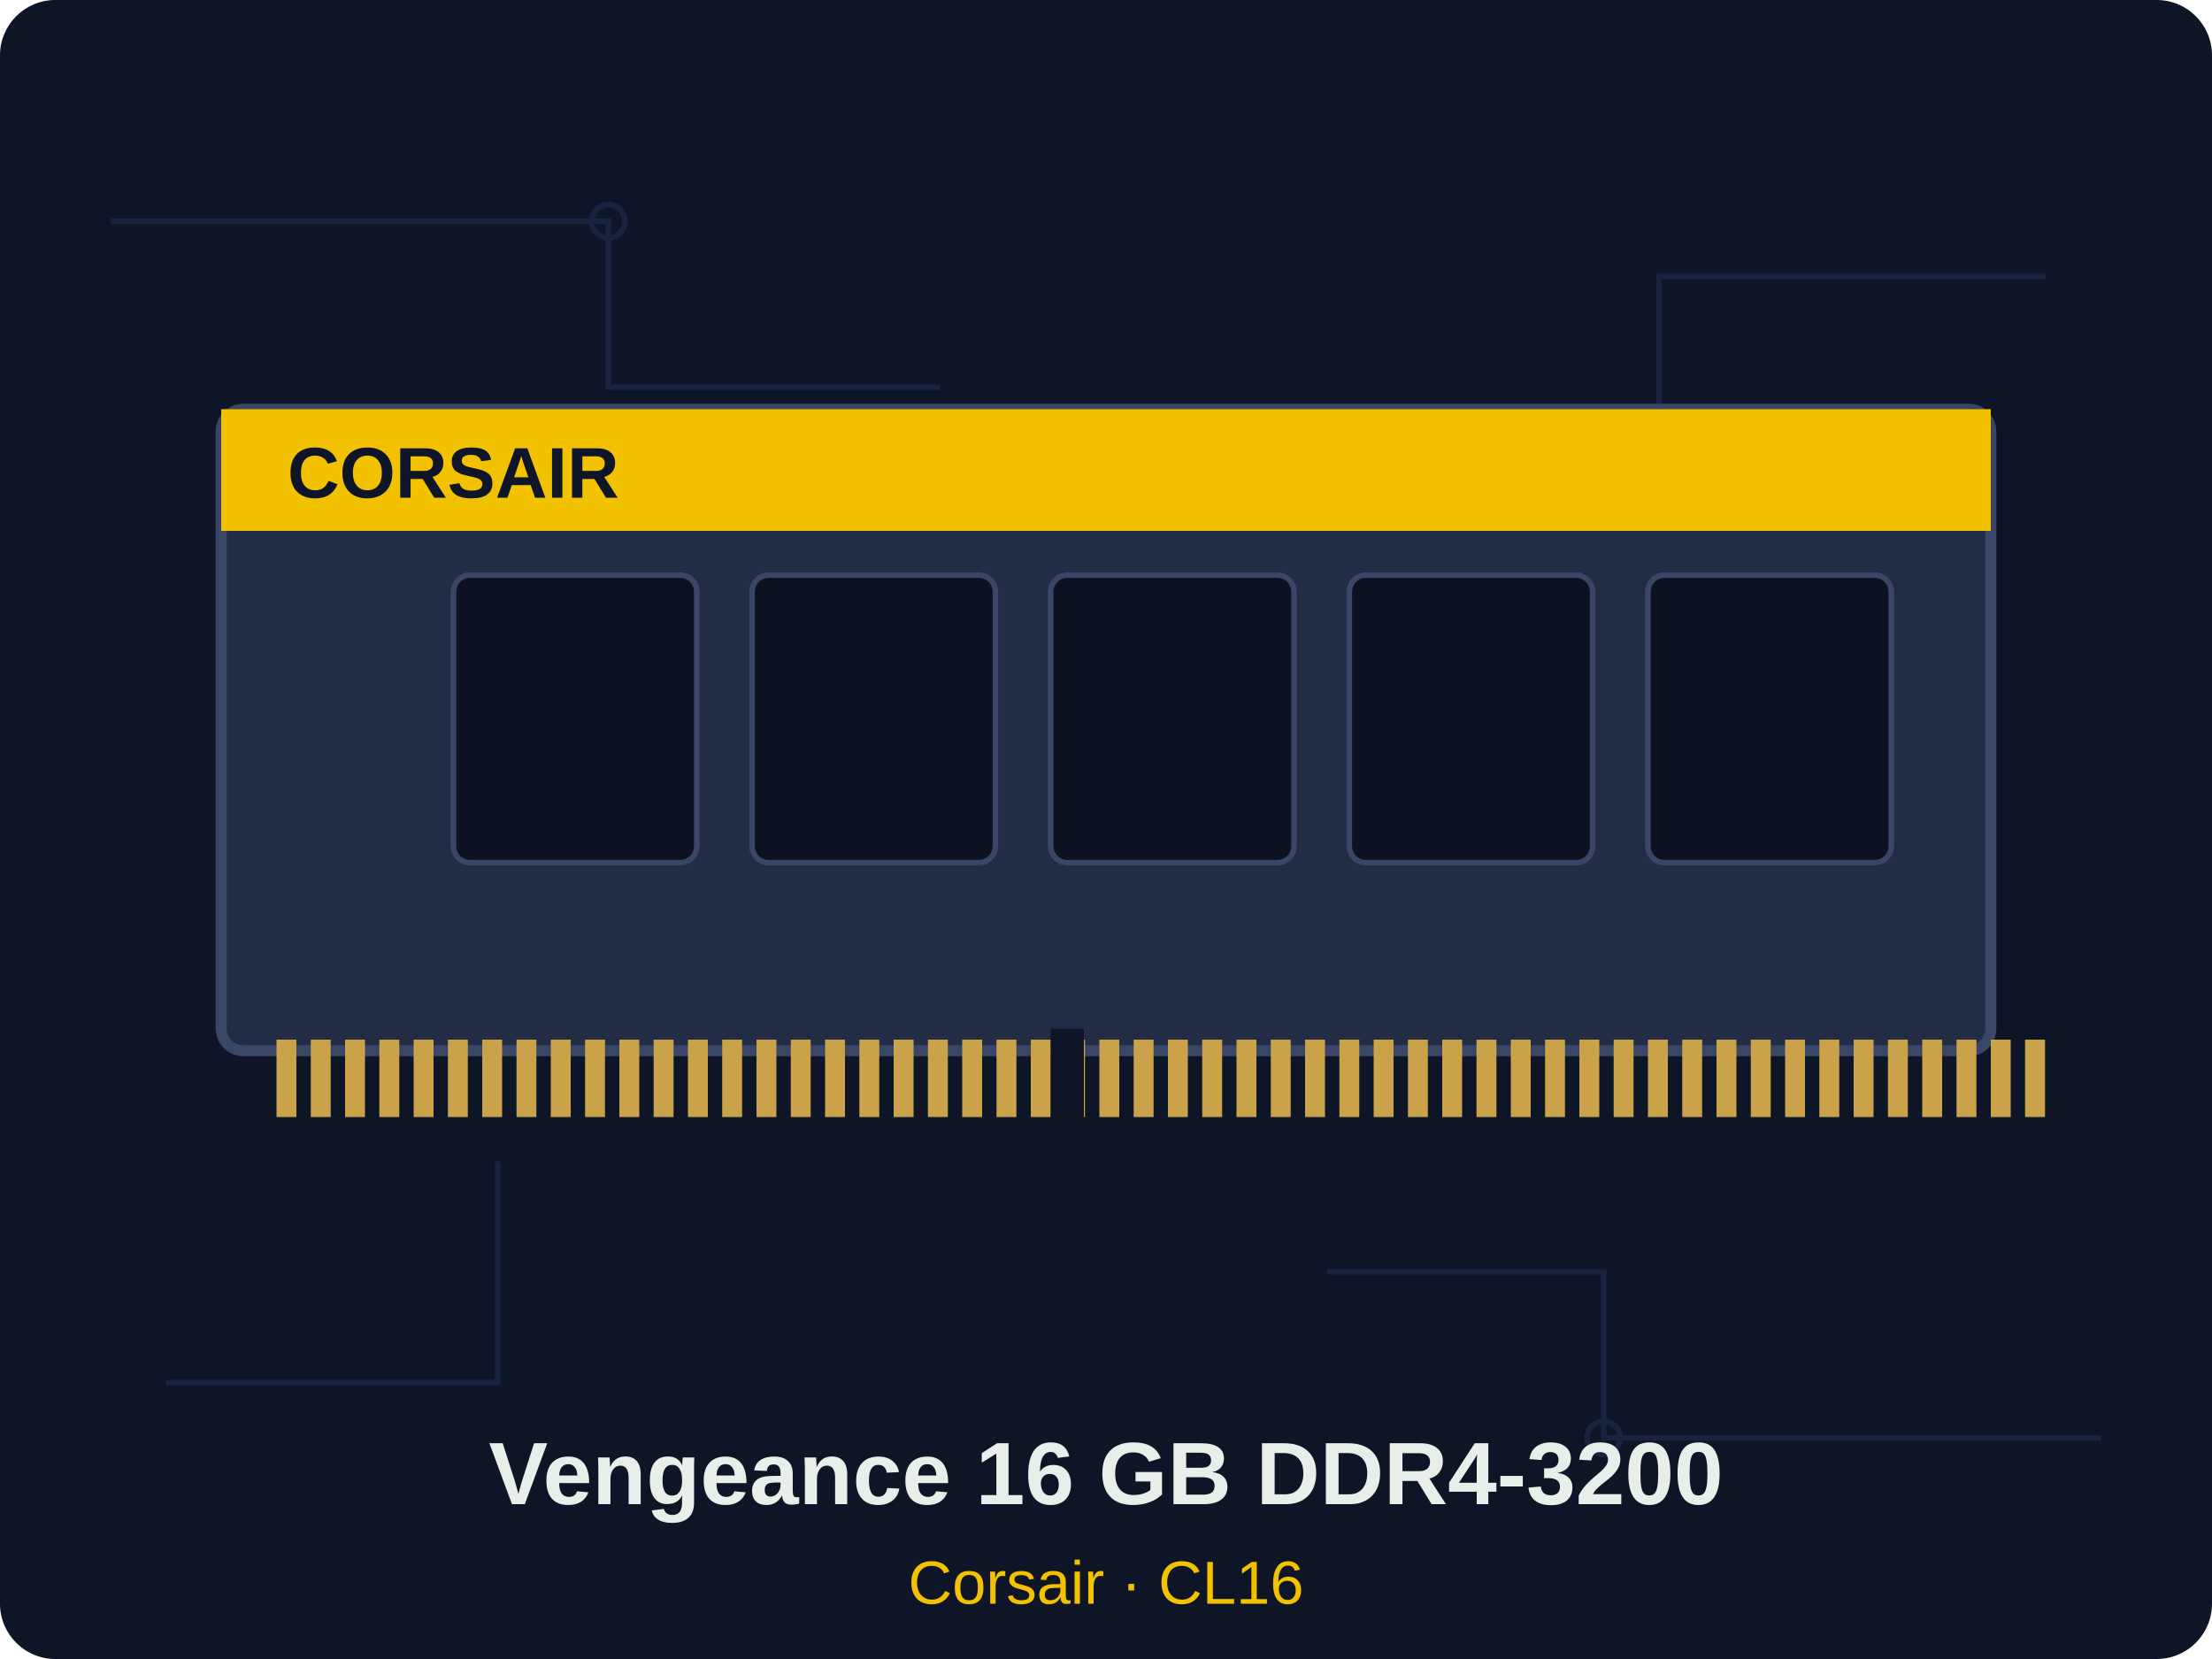
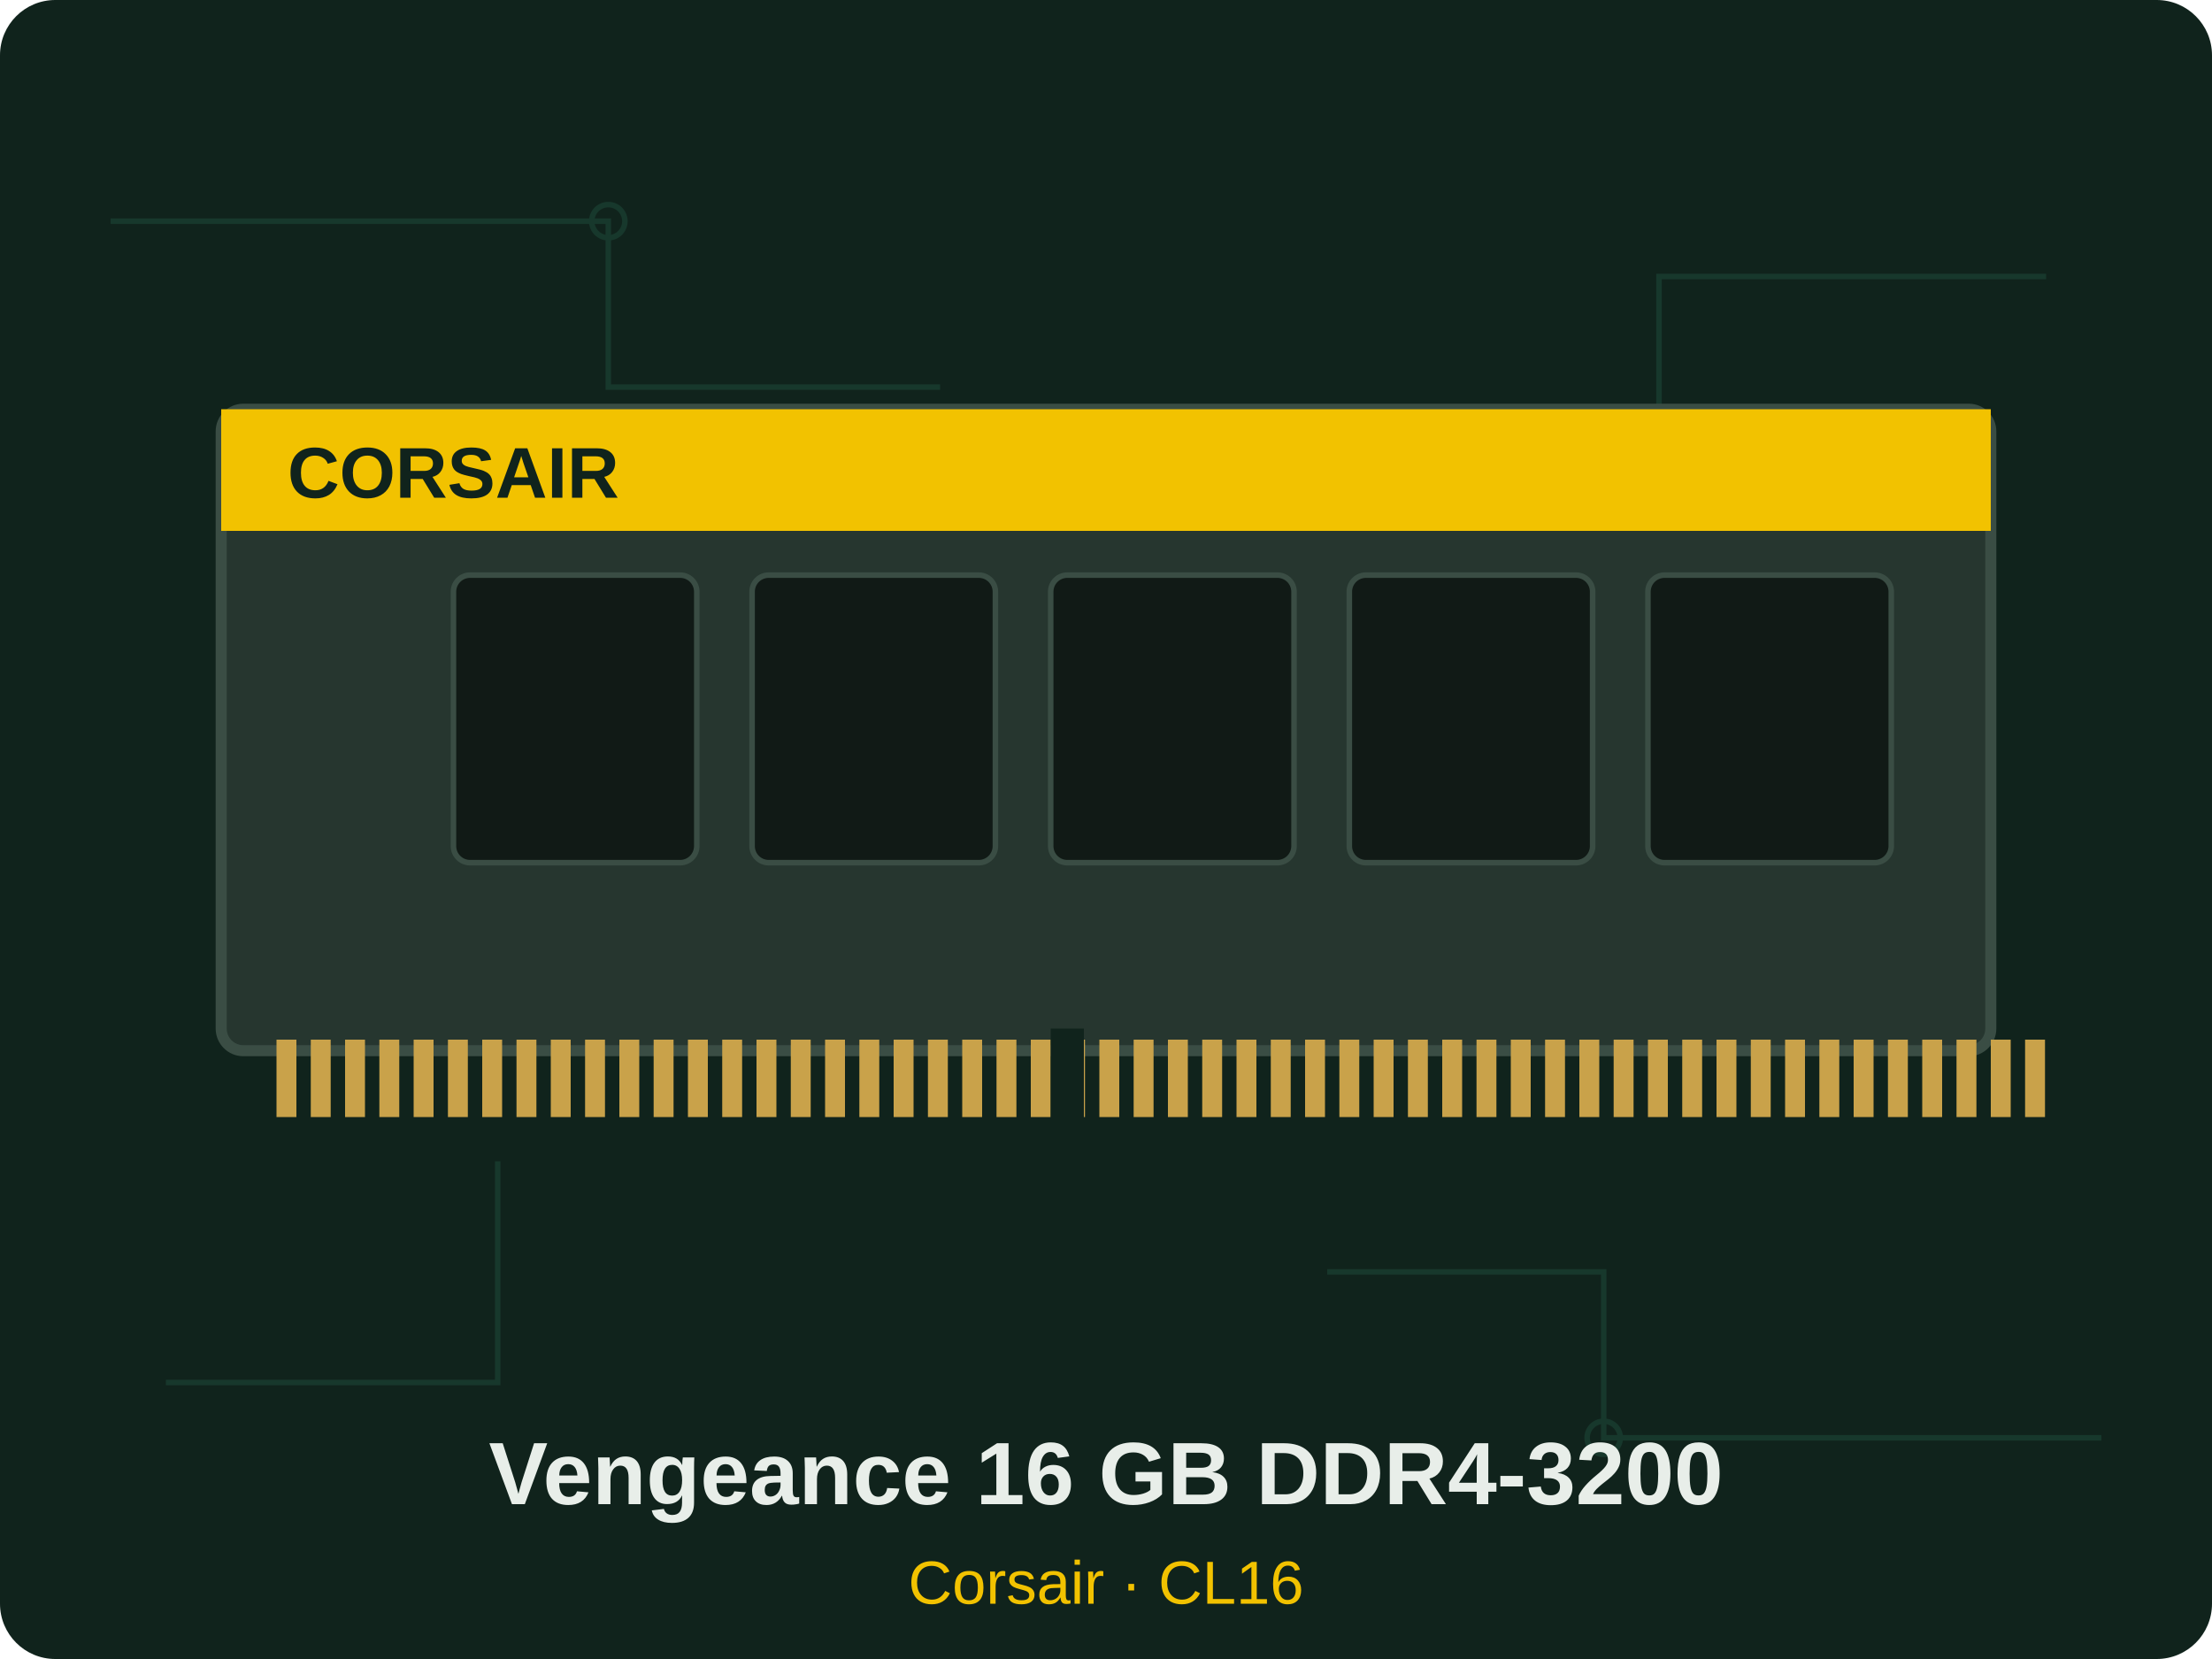
<svg xmlns="http://www.w3.org/2000/svg" viewBox="0 0 400 300" role="img" aria-label="Vengeance 16 GB DDR4-3200">
-   <rect width="400" height="300" rx="10" fill="#0e1526" />
-   <g opacity=".12" stroke="#6f8cff" fill="none">
+   <rect width="400" height="300" rx="10" fill="#10231c" />
+   <g opacity=".12" stroke="#4fd1a1" fill="none">
    <path d="M20 40h90v30h60M380 260H290v-30h-50M30 250h60v-40M370 50h-70v40" />
    <circle cx="110" cy="40" r="3" />
    <circle cx="290" cy="260" r="3" />
  </g>
-   <rect x="40" y="74" width="320" height="116" rx="4" fill="#222c44" stroke="#3a4666" stroke-width="2" />
+   <rect x="40" y="74" width="320" height="116" rx="4" fill="#26362f" stroke="#3a4d44" stroke-width="2" />
  <rect x="40" y="74" width="320" height="22" fill="#f2c200" />
-   <text x="52" y="90" font-family="Segoe UI,Arial" font-size="13" font-weight="800" fill="#0e1526">CORSAIR</text>
-   <rect x="82" y="104" width="44" height="52" rx="3" fill="#0c1220" stroke="#3a4666" />
-   <rect x="136" y="104" width="44" height="52" rx="3" fill="#0c1220" stroke="#3a4666" />
-   <rect x="190" y="104" width="44" height="52" rx="3" fill="#0c1220" stroke="#3a4666" />
-   <rect x="244" y="104" width="44" height="52" rx="3" fill="#0c1220" stroke="#3a4666" />
-   <rect x="298" y="104" width="44" height="52" rx="3" fill="#0c1220" stroke="#3a4666" />
+   <text x="52" y="90" font-family="Segoe UI,Arial" font-size="13" font-weight="800" fill="#10231c">CORSAIR</text>
+   <rect x="82" y="104" width="44" height="52" rx="3" fill="#111a16" stroke="#3a4d44" />
+   <rect x="136" y="104" width="44" height="52" rx="3" fill="#111a16" stroke="#3a4d44" />
+   <rect x="190" y="104" width="44" height="52" rx="3" fill="#111a16" stroke="#3a4d44" />
+   <rect x="244" y="104" width="44" height="52" rx="3" fill="#111a16" stroke="#3a4d44" />
+   <rect x="298" y="104" width="44" height="52" rx="3" fill="#111a16" stroke="#3a4d44" />
  <rect x="50.0" y="188" width="3.6" height="14" fill="#c9a24a" />
  <rect x="56.2" y="188" width="3.6" height="14" fill="#c9a24a" />
  <rect x="62.4" y="188" width="3.6" height="14" fill="#c9a24a" />
  <rect x="68.6" y="188" width="3.6" height="14" fill="#c9a24a" />
  <rect x="74.8" y="188" width="3.6" height="14" fill="#c9a24a" />
  <rect x="81.0" y="188" width="3.6" height="14" fill="#c9a24a" />
  <rect x="87.2" y="188" width="3.6" height="14" fill="#c9a24a" />
  <rect x="93.4" y="188" width="3.6" height="14" fill="#c9a24a" />
  <rect x="99.6" y="188" width="3.6" height="14" fill="#c9a24a" />
  <rect x="105.8" y="188" width="3.6" height="14" fill="#c9a24a" />
  <rect x="112.0" y="188" width="3.6" height="14" fill="#c9a24a" />
  <rect x="118.2" y="188" width="3.6" height="14" fill="#c9a24a" />
  <rect x="124.4" y="188" width="3.6" height="14" fill="#c9a24a" />
  <rect x="130.6" y="188" width="3.6" height="14" fill="#c9a24a" />
  <rect x="136.8" y="188" width="3.6" height="14" fill="#c9a24a" />
  <rect x="143.0" y="188" width="3.6" height="14" fill="#c9a24a" />
  <rect x="149.2" y="188" width="3.6" height="14" fill="#c9a24a" />
  <rect x="155.4" y="188" width="3.6" height="14" fill="#c9a24a" />
  <rect x="161.6" y="188" width="3.6" height="14" fill="#c9a24a" />
  <rect x="167.8" y="188" width="3.6" height="14" fill="#c9a24a" />
  <rect x="174.0" y="188" width="3.6" height="14" fill="#c9a24a" />
  <rect x="180.2" y="188" width="3.6" height="14" fill="#c9a24a" />
  <rect x="186.4" y="188" width="3.6" height="14" fill="#c9a24a" />
  <rect x="192.6" y="188" width="3.6" height="14" fill="#c9a24a" />
  <rect x="198.8" y="188" width="3.6" height="14" fill="#c9a24a" />
  <rect x="205.0" y="188" width="3.6" height="14" fill="#c9a24a" />
  <rect x="211.2" y="188" width="3.6" height="14" fill="#c9a24a" />
  <rect x="217.4" y="188" width="3.6" height="14" fill="#c9a24a" />
  <rect x="223.6" y="188" width="3.6" height="14" fill="#c9a24a" />
  <rect x="229.8" y="188" width="3.6" height="14" fill="#c9a24a" />
  <rect x="236.0" y="188" width="3.6" height="14" fill="#c9a24a" />
  <rect x="242.2" y="188" width="3.6" height="14" fill="#c9a24a" />
  <rect x="248.4" y="188" width="3.6" height="14" fill="#c9a24a" />
  <rect x="254.6" y="188" width="3.6" height="14" fill="#c9a24a" />
  <rect x="260.8" y="188" width="3.6" height="14" fill="#c9a24a" />
  <rect x="267.0" y="188" width="3.6" height="14" fill="#c9a24a" />
  <rect x="273.2" y="188" width="3.6" height="14" fill="#c9a24a" />
  <rect x="279.4" y="188" width="3.6" height="14" fill="#c9a24a" />
  <rect x="285.6" y="188" width="3.6" height="14" fill="#c9a24a" />
  <rect x="291.8" y="188" width="3.6" height="14" fill="#c9a24a" />
  <rect x="298.0" y="188" width="3.6" height="14" fill="#c9a24a" />
  <rect x="304.2" y="188" width="3.6" height="14" fill="#c9a24a" />
  <rect x="310.4" y="188" width="3.6" height="14" fill="#c9a24a" />
  <rect x="316.6" y="188" width="3.6" height="14" fill="#c9a24a" />
  <rect x="322.8" y="188" width="3.6" height="14" fill="#c9a24a" />
  <rect x="329.0" y="188" width="3.6" height="14" fill="#c9a24a" />
  <rect x="335.2" y="188" width="3.6" height="14" fill="#c9a24a" />
  <rect x="341.4" y="188" width="3.6" height="14" fill="#c9a24a" />
  <rect x="347.6" y="188" width="3.6" height="14" fill="#c9a24a" />
  <rect x="353.8" y="188" width="3.6" height="14" fill="#c9a24a" />
  <rect x="360.0" y="188" width="3.6" height="14" fill="#c9a24a" />
  <rect x="366.2" y="188" width="3.6" height="14" fill="#c9a24a" />
-   <rect x="190" y="186" width="6" height="18" fill="#0e1526" />
+   <rect x="190" y="186" width="6" height="18" fill="#10231c" />
  <text x="200" y="272" text-anchor="middle" font-family="Segoe UI,Arial,sans-serif" font-size="16" font-weight="700" fill="#e8eee9">Vengeance 16 GB DDR4-3200</text>
  <text x="200" y="290" text-anchor="middle" font-family="Segoe UI,Arial,sans-serif" font-size="11" fill="#f2c200">Corsair · CL16</text>
</svg>
